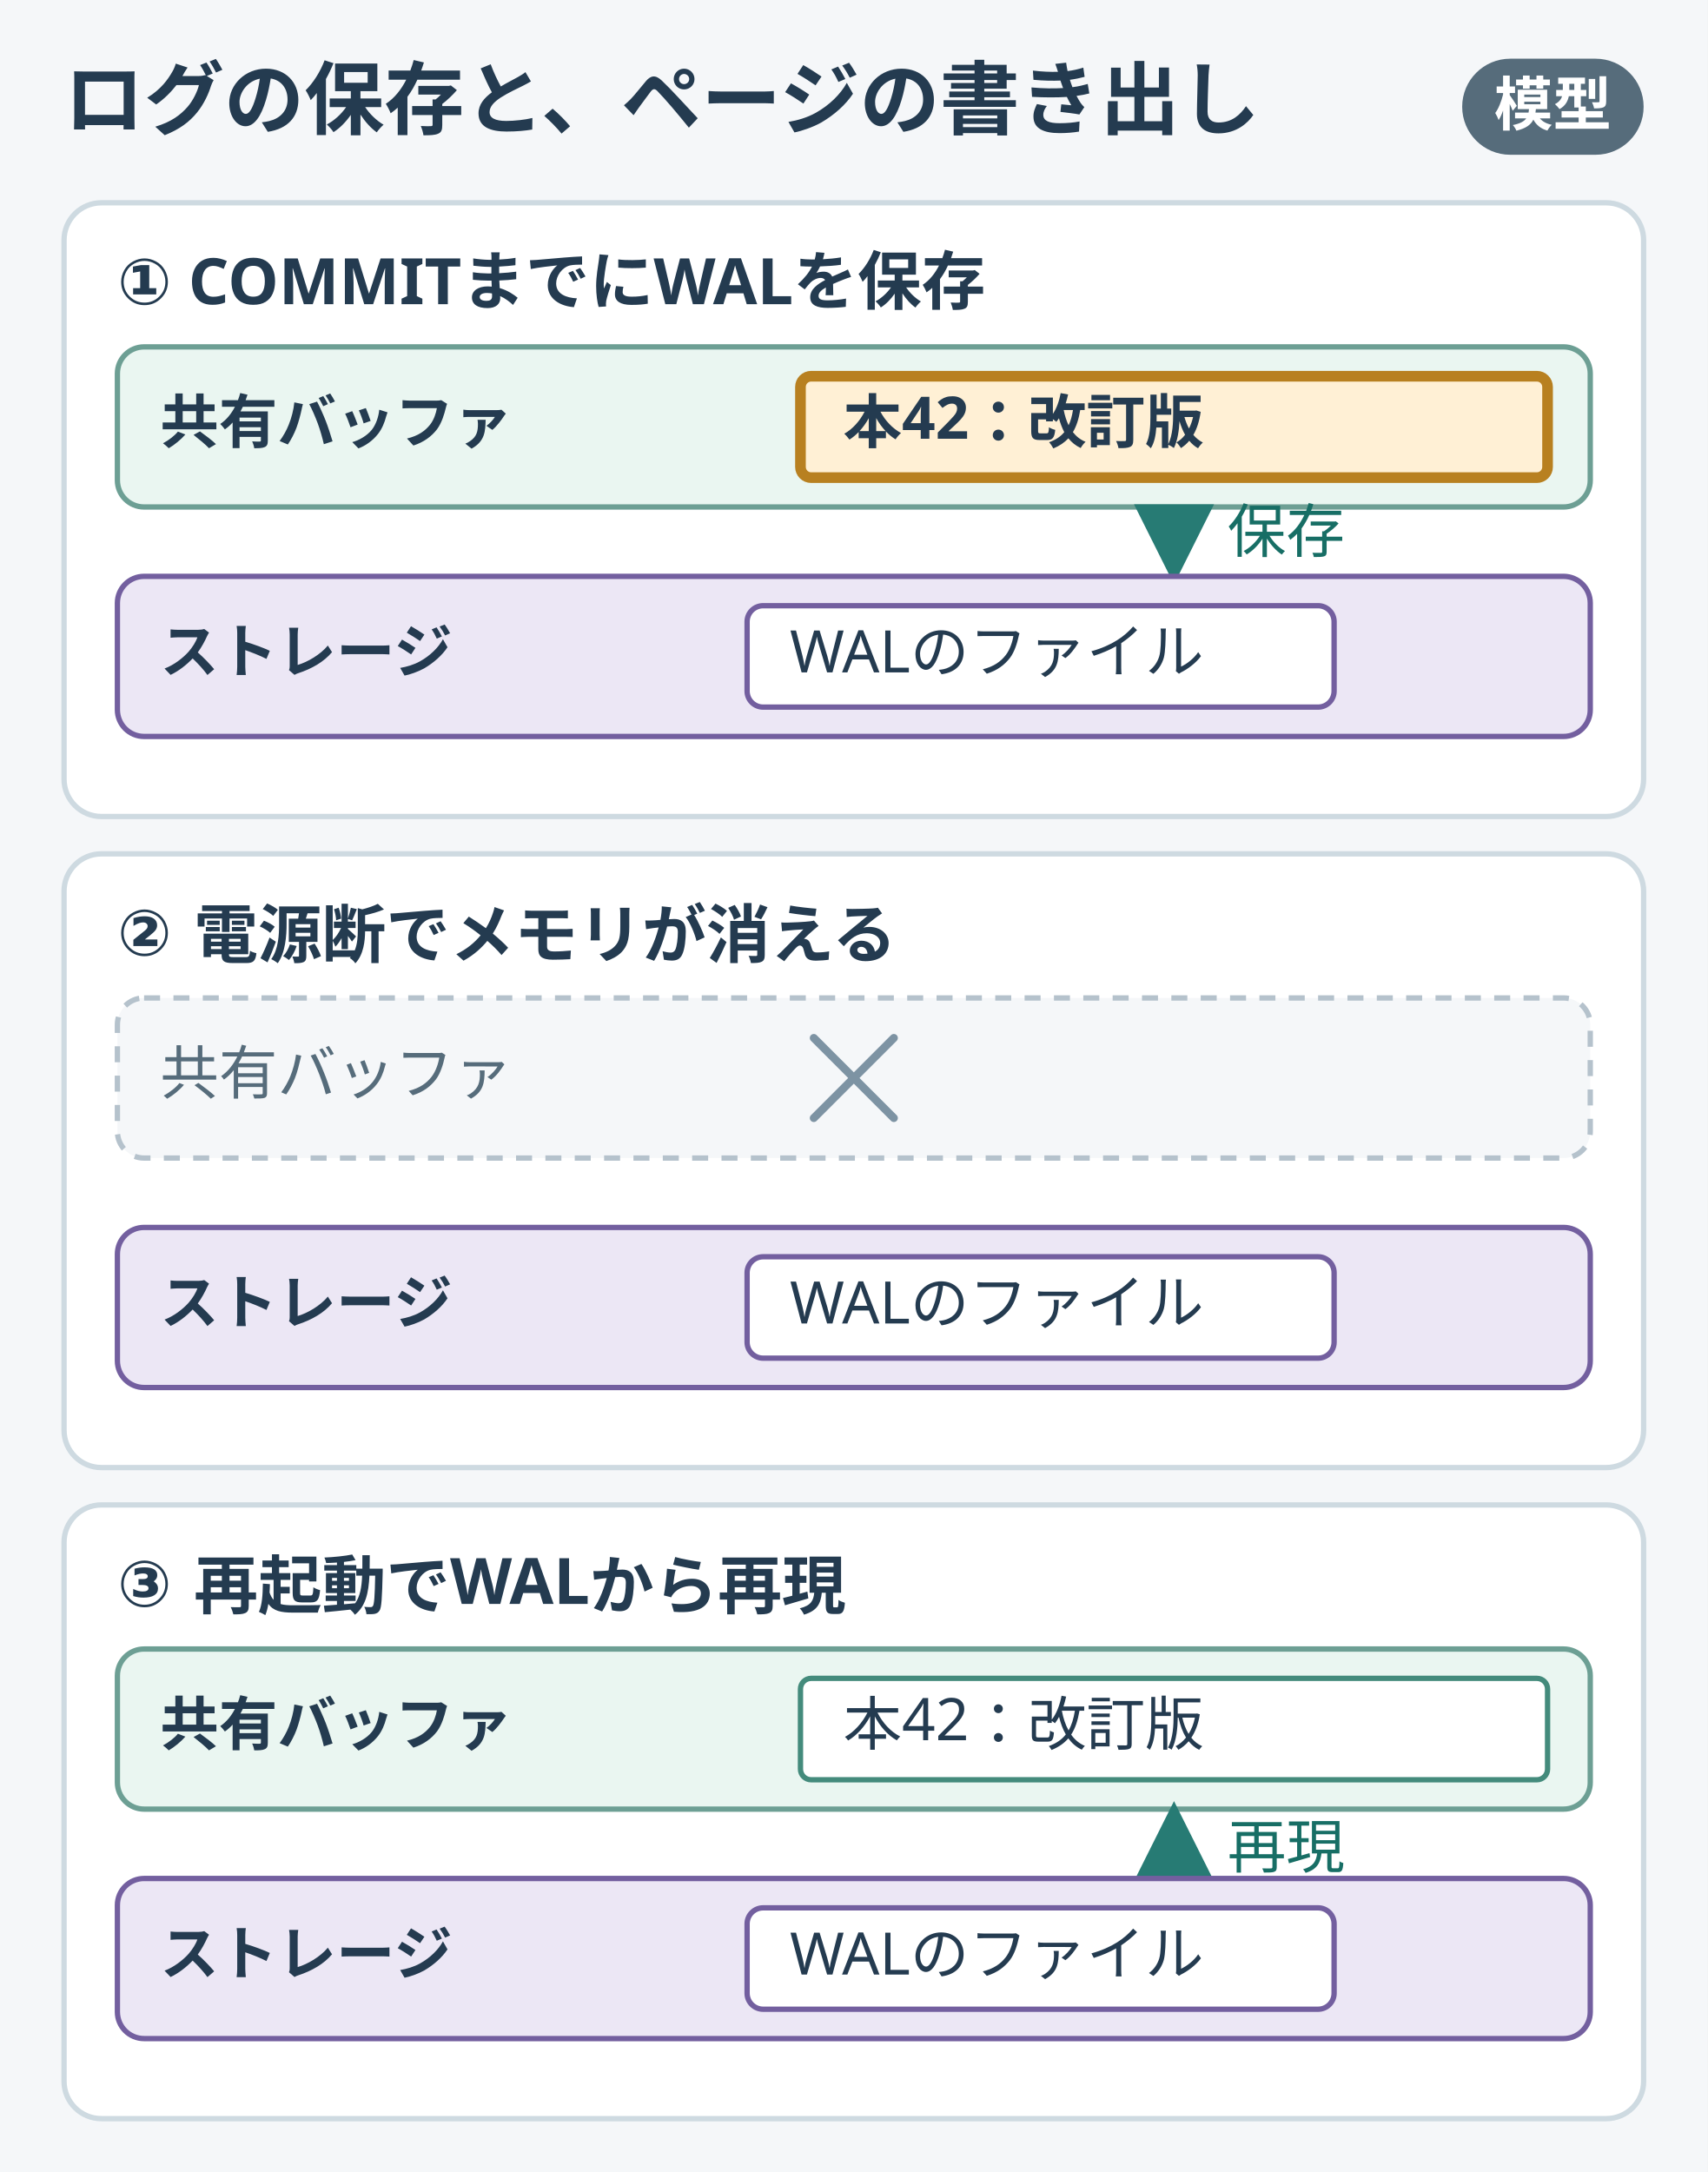
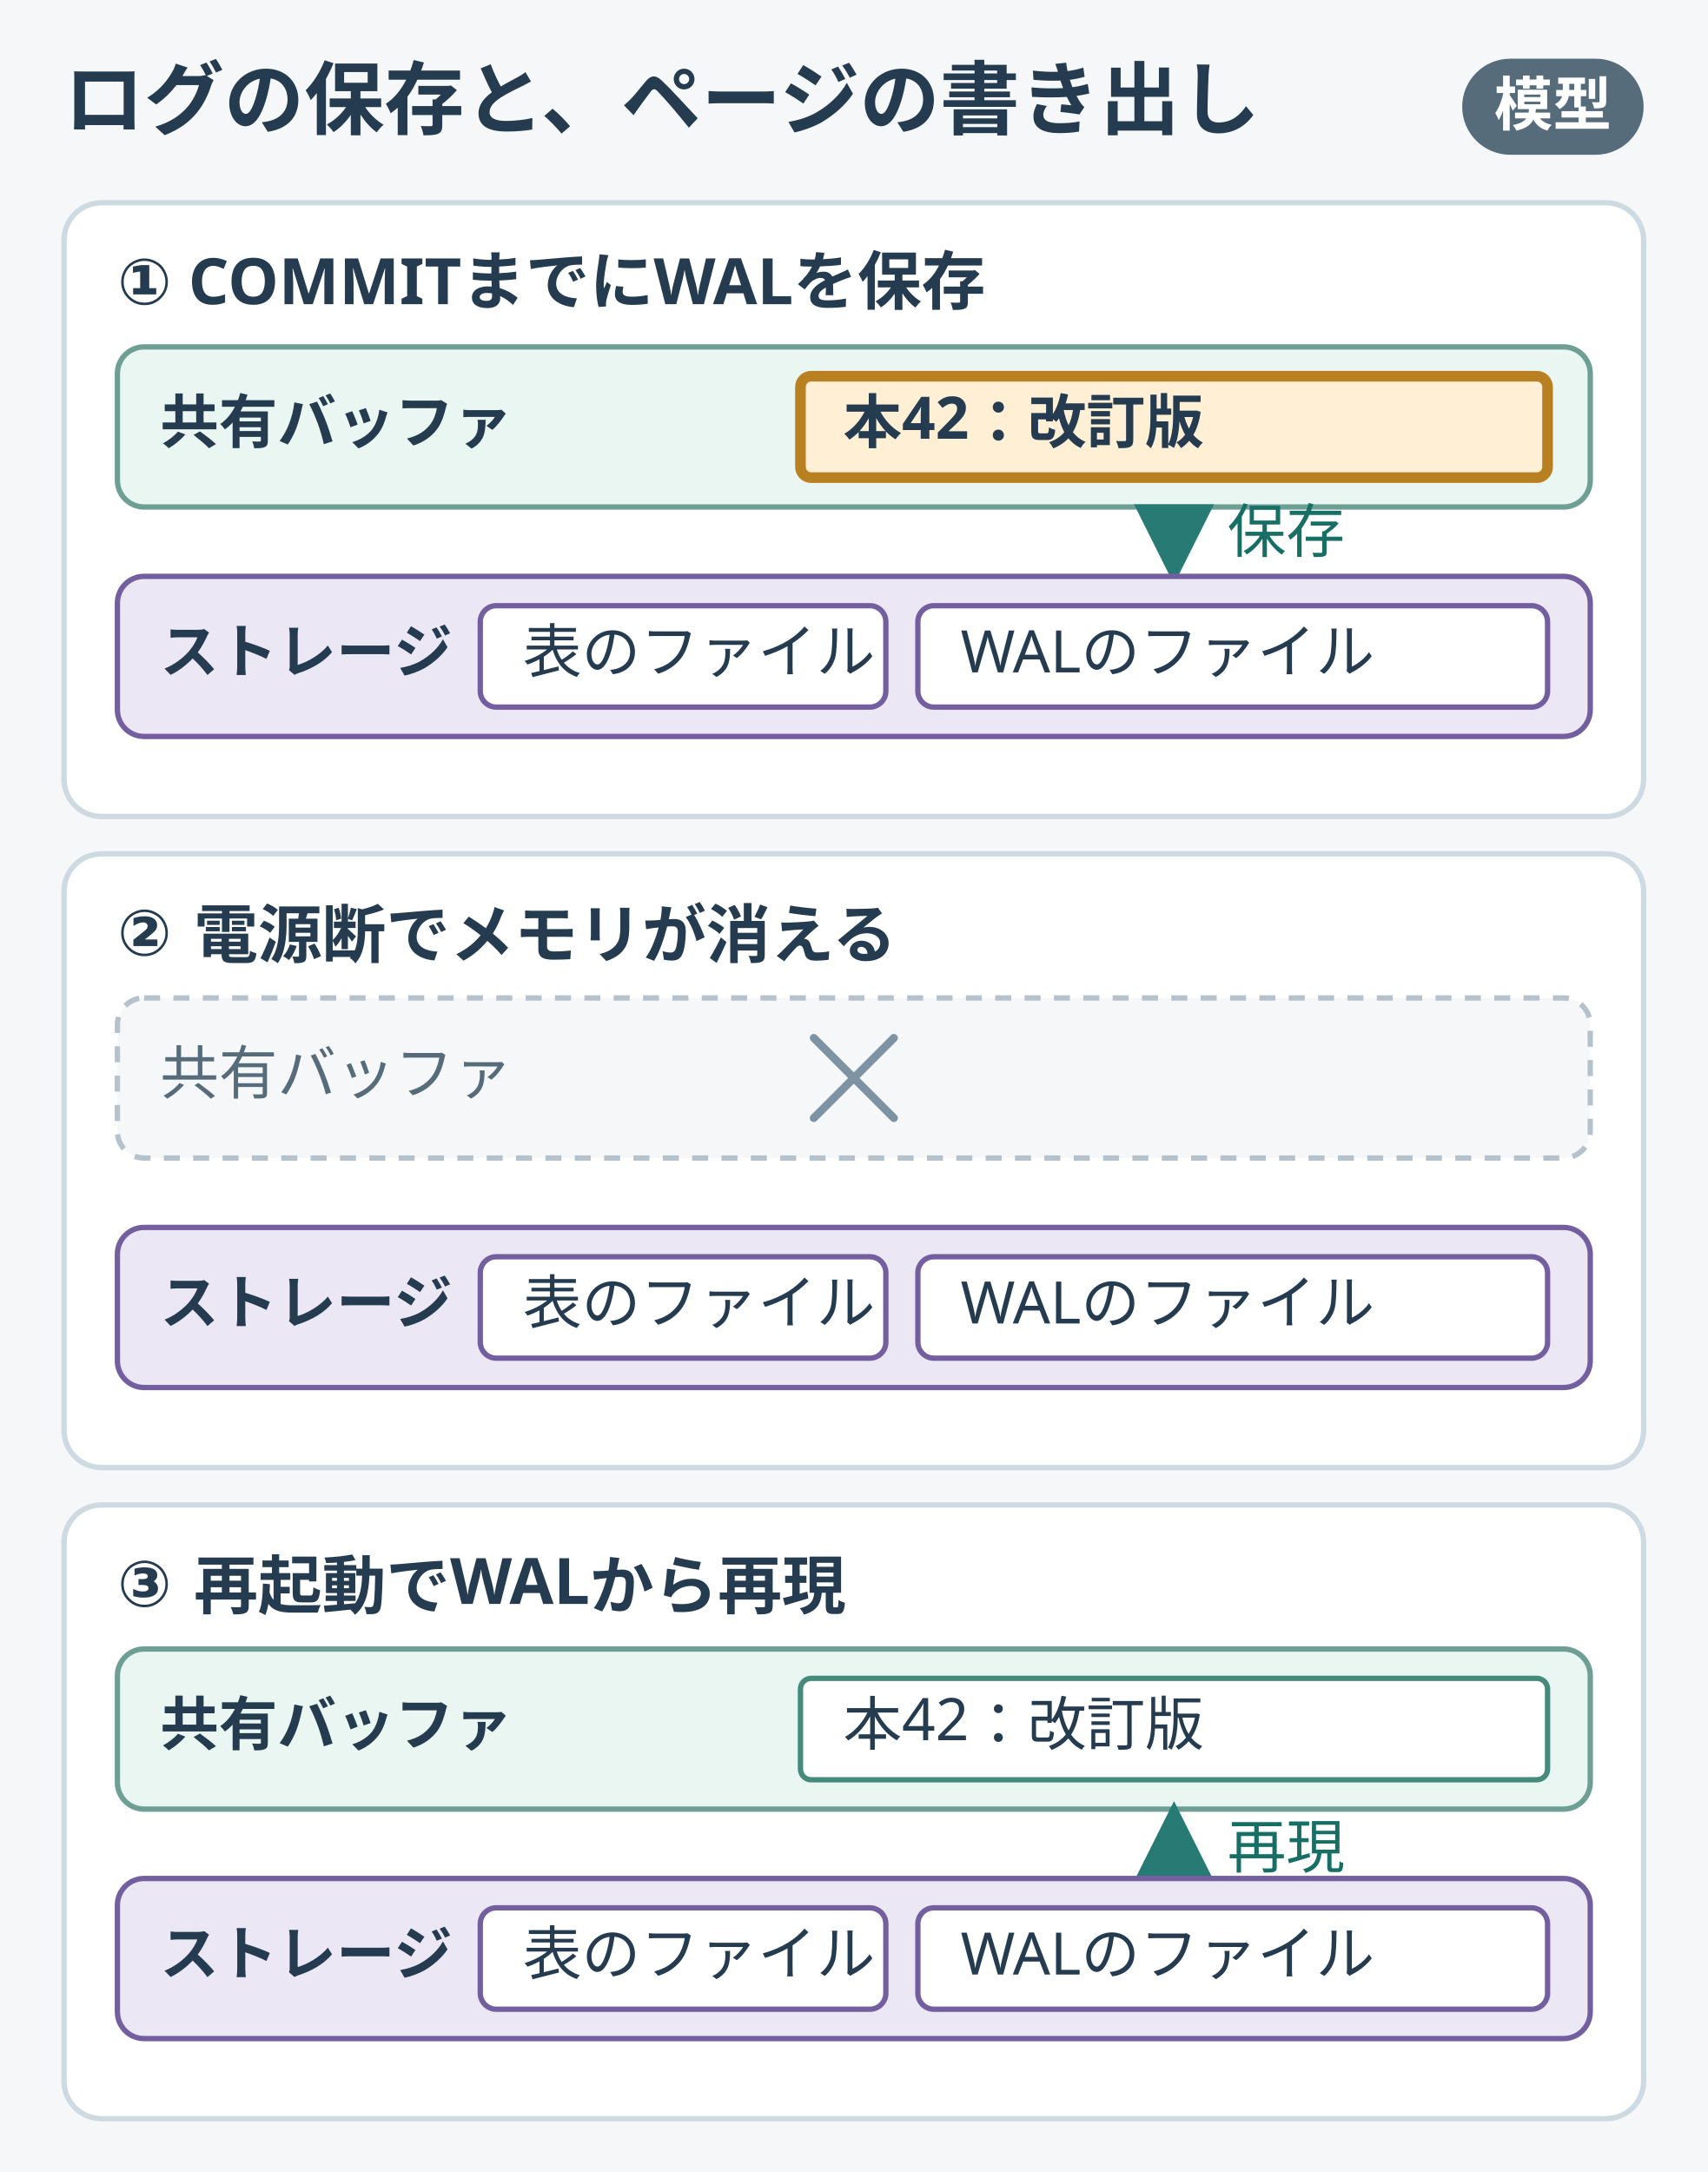
<svg xmlns="http://www.w3.org/2000/svg" width="640" height="814" viewBox="0 0 640 814" role="img" aria-labelledby="title">
  <defs>
    <marker id="flow" markerWidth="10" markerHeight="10" refX="9" refY="5" orient="auto">
      <path d="M0 0L10 5L0 10z" fill="#277b74" />
    </marker>
    <marker id="req" markerWidth="10" markerHeight="10" refX="9" refY="5" orient="auto">
      <path d="M0 0L10 5L0 10" fill="none" stroke="#945e11" stroke-width="2" />
    </marker>
    <marker id="ref" markerWidth="9" markerHeight="9" refX="8" refY="4.5" orient="auto">
      <path d="M0 0L9 4.5L0 9z" fill="#7d93a3" />
    </marker>
  </defs>
  <style>
text{font-family:"Hiragino Sans","Noto Sans JP",sans-serif;font-size:24px;fill:#243b50}
.h{font-size:30px;font-weight:700}.b{font-weight:700}.s{font-size:22px}.m{font-size:22px;fill:#566c7b}
.mono{font-family:ui-monospace,Menlo,monospace;font-size:22px}.tag{font-size:22px;font-weight:700;fill:#fff}
.teal{fill:#176e65}.brown{fill:#945e11}.real{fill:#176e65}.model{fill:#566c7b}
.panel{fill:#fff;stroke:#cedae1;stroke-width:2}.node{fill:#ecf2f8;stroke:#56738a;stroke-width:2}
.row{fill:#fff;stroke:#448b7c;stroke-width:2}.match{fill:#fff;stroke:#176e65;stroke-width:4}
.page{fill:#f7fbf9;stroke:#6d9f94;stroke-width:2}.ipage{fill:#f4f6f8;stroke:#6b7f8e;stroke-width:2}
.band{fill:#d5dde3;stroke:#92a7b5;stroke-width:2}.skip{fill:none;stroke:#b5c2cc;stroke-width:2;stroke-dasharray:6 5}
.hot{fill:#fff0d5;stroke:#b88020;stroke-width:4}.ghost{fill:#f5f7f9;stroke:#b5c2cc;stroke-width:2;stroke-dasharray:6 5}
.flow{fill:none;stroke:#277b74;stroke-width:3;marker-end:url(#flow)}.req{fill:none;stroke:#945e11;stroke-width:3;stroke-dasharray:8 6;marker-end:url(#req)}
.ref{fill:none;stroke:#7d93a3;stroke-width:2;marker-end:url(#ref)}.step{fill:#fff;stroke:#243b50;stroke-width:2.5}
.spine{fill:#e9f3f4;stroke:#243b50;stroke-width:1.5}
.work{fill:#fff;stroke:#56738a;stroke-width:2;stroke-dasharray:8 5}.val{fill:#dcefe8;stroke:#448b7c;stroke-width:2}.buffer{fill:#eaf6f1;stroke:#6d9f94;stroke-width:2}
.route{fill:#f4f6f8;stroke:#243b50;stroke-width:3}.leader{fill:none;stroke:#56738a;stroke-width:2}
.storage{fill:#ece7f5;stroke:#735f9f;stroke-width:2}.file{fill:#fff;stroke:#735f9f;stroke-width:2}
  </style>
  <rect width="640" height="814" fill="#f5f7f9" />
  <text x="24" y="48" class="h">ログの保存と、ページの書き出し</text>
  <rect x="548" y="22" width="68" height="36" rx="18" class="model" />
  <text x="582" y="47" text-anchor="middle" class="tag">模型</text>
  <g id="panel-1">
    <rect x="24" y="76" width="592" height="230" rx="14" class="panel" />
    <text x="44" y="114" class="b">① COMMITまでにWALを保存</text>
    <rect x="44" y="130" width="552" height="60" rx="10" class="buffer" />
    <text x="60" y="166" class="s b">共有バッファ</text>
    <rect x="300" y="141" width="280" height="38" rx="4" class="hot" />
    <text x="316" y="166" class="s b">本42：改訂版</text>
    <path d="M440 190 V216" class="flow" />
    <text x="460" y="207" class="s teal">保存</text>
    <rect x="44" y="216" width="552" height="60" rx="10" class="storage" />
    <text x="60" y="252" class="s b">ストレージ</text>
-     <rect x="280" y="227" width="220" height="38" rx="6" class="file" />
-     <text x="296" y="252" class="s">WALのファイル</text>
+     <rect x="180" y="227" width="152" height="38" rx="6" class="file" />
+     <text x="196" y="252" class="s">表のファイル</text>
+     <rect x="344" y="227" width="236" height="38" rx="6" class="file" />
+     <text x="360" y="252" class="s">WALのファイル</text>
  </g>
  <g id="panel-2">
    <rect x="24" y="320" width="592" height="230" rx="14" class="panel" />
    <text x="44" y="358" class="b">② 電源断でメモリが消える</text>
    <rect x="44" y="374" width="552" height="60" rx="10" class="ghost" />
    <text x="60" y="410" class="s m">共有バッファ</text>
    <path d="M305 389 L335 419 M335 389 L305 419" fill="none" stroke="#7d93a3" stroke-width="3" stroke-linecap="round" />
    <rect x="44" y="460" width="552" height="60" rx="10" class="storage" />
    <text x="60" y="496" class="s b">ストレージ</text>
-     <rect x="280" y="471" width="220" height="38" rx="6" class="file" />
-     <text x="296" y="496" class="s">WALのファイル</text>
+     <rect x="180" y="471" width="152" height="38" rx="6" class="file" />
+     <text x="196" y="496" class="s">表のファイル</text>
+     <rect x="344" y="471" width="236" height="38" rx="6" class="file" />
+     <text x="360" y="496" class="s">WALのファイル</text>
  </g>
  <g id="panel-3">
    <rect x="24" y="564" width="592" height="230" rx="14" class="panel" />
    <text x="44" y="602" class="b">③ 再起動でWALから再現</text>
    <rect x="44" y="618" width="552" height="60" rx="10" class="buffer" />
    <text x="60" y="654" class="s b">共有バッファ</text>
    <rect x="300" y="629" width="280" height="38" rx="4" class="row" />
    <text x="316" y="654" class="s">本42：改訂版</text>
    <path d="M440 704 V678" class="flow" />
    <text x="460" y="700" class="s teal">再現</text>
    <rect x="44" y="704" width="552" height="60" rx="10" class="storage" />
    <text x="60" y="740" class="s b">ストレージ</text>
-     <rect x="280" y="715" width="220" height="38" rx="6" class="file" />
-     <text x="296" y="740" class="s">WALのファイル</text>
+     <rect x="180" y="715" width="152" height="38" rx="6" class="file" />
+     <text x="196" y="740" class="s">表のファイル</text>
+     <rect x="344" y="715" width="236" height="38" rx="6" class="file" />
+     <text x="360" y="740" class="s">WALのファイル</text>
  </g>
</svg>
